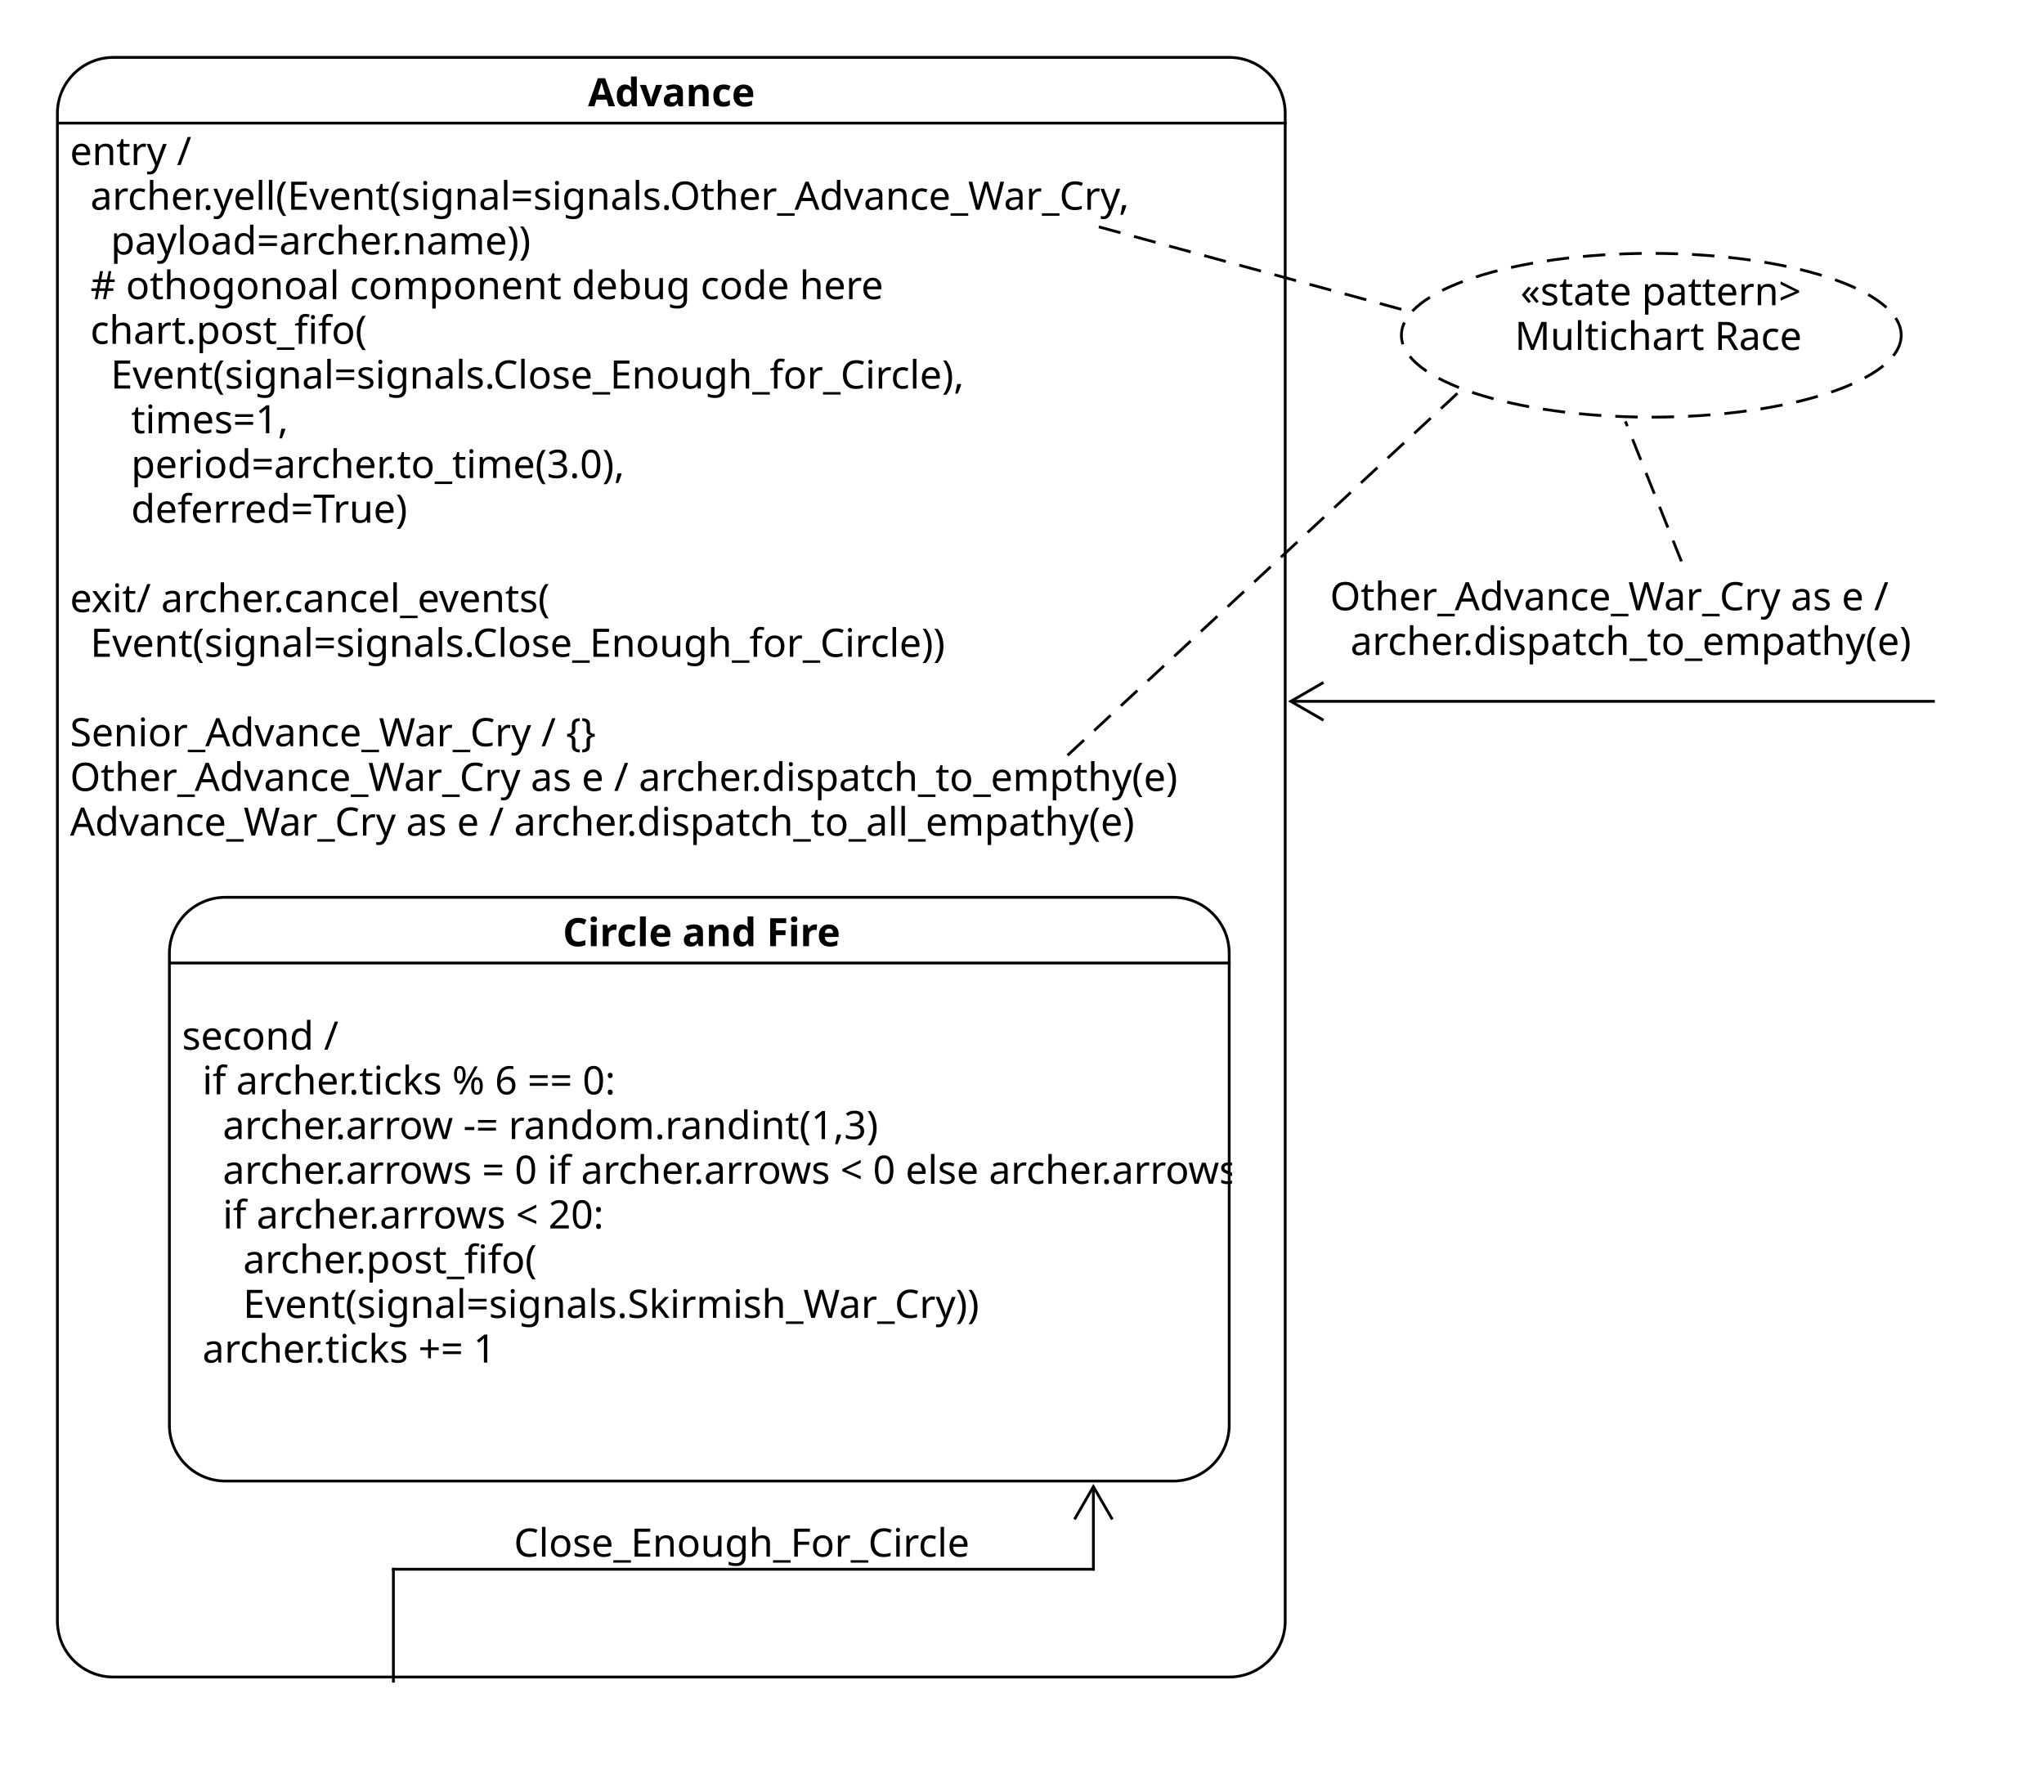
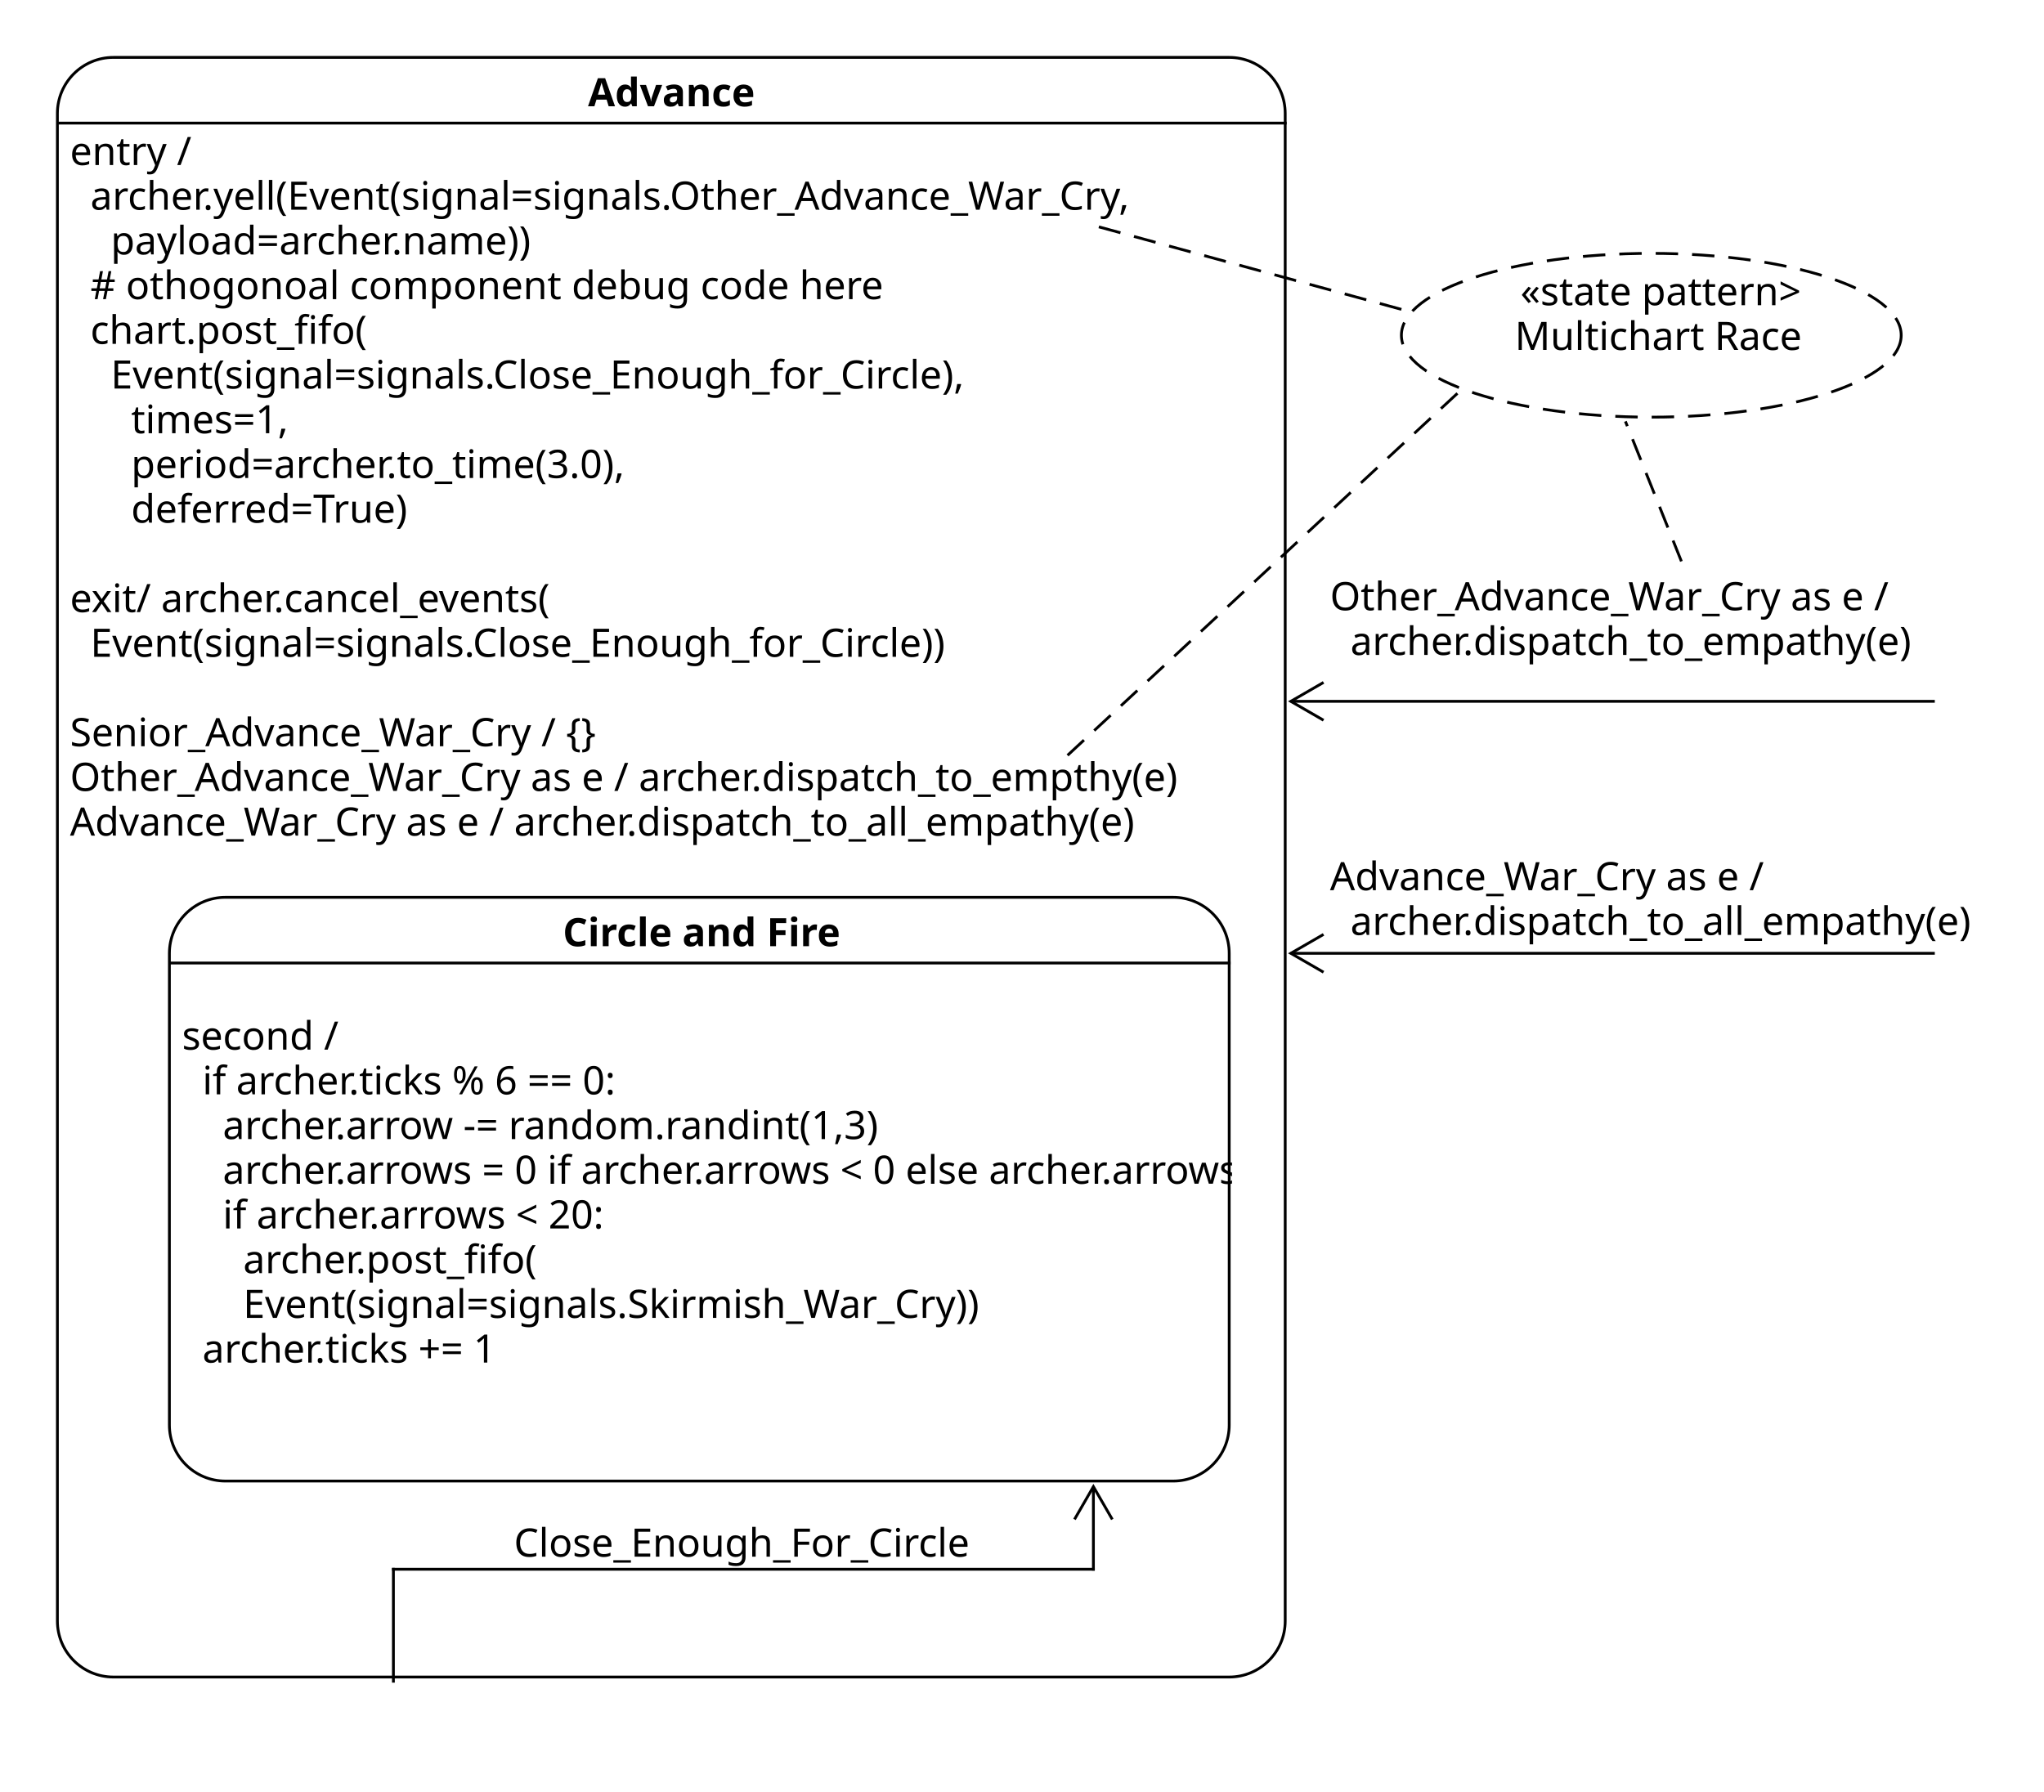
<svg xmlns="http://www.w3.org/2000/svg" fill-opacity="1" color-rendering="auto" color-interpolation="auto" text-rendering="auto" stroke="black" stroke-linecap="square" width="730" stroke-miterlimit="10" shape-rendering="auto" stroke-opacity="1" fill="black" stroke-dasharray="none" font-weight="normal" stroke-width="1" viewBox="70 60 730 640" height="640" font-family="'Dialog'" font-style="normal" stroke-linejoin="miter" font-size="12px" stroke-dashoffset="0" image-rendering="auto">
  <defs id="genericDefs" />
  <g>
    <defs id="defs1">
      <clipPath clipPathUnits="userSpaceOnUse" id="clipPath1">
        <path d="M0 0 L2147483647 0 L2147483647 2147483647 L0 2147483647 L0 0 Z" />
      </clipPath>
      <clipPath clipPathUnits="userSpaceOnUse" id="clipPath2">
+         <path d="M0 0 L0 50 L240 50 L240 0 Z" />
+       </clipPath>
+       <clipPath clipPathUnits="userSpaceOnUse" id="clipPath3">
        <path d="M0 0 L0 60 L180 60 L180 0 Z" />
      </clipPath>
-       <clipPath clipPathUnits="userSpaceOnUse" id="clipPath3">
+       <clipPath clipPathUnits="userSpaceOnUse" id="clipPath4">
        <path d="M0 0 L0 50 L230 50 L230 0 Z" />
      </clipPath>
-       <clipPath clipPathUnits="userSpaceOnUse" id="clipPath4">
+       <clipPath clipPathUnits="userSpaceOnUse" id="clipPath5">
        <path d="M0 0 L0 210 L380 210 L380 0 Z" />
      </clipPath>
-       <clipPath clipPathUnits="userSpaceOnUse" id="clipPath5">
+       <clipPath clipPathUnits="userSpaceOnUse" id="clipPath6">
        <path d="M0 0 L0 580 L440 580 L440 0 Z" />
      </clipPath>
-       <clipPath clipPathUnits="userSpaceOnUse" id="clipPath6">
+       <clipPath clipPathUnits="userSpaceOnUse" id="clipPath7">
+         <path d="M0 0 L0 30 L260 30 L260 0 Z" />
+       </clipPath>
+       <clipPath clipPathUnits="userSpaceOnUse" id="clipPath8">
        <path d="M0 0 L0 160 L170 160 L170 0 Z" />
      </clipPath>
-       <clipPath clipPathUnits="userSpaceOnUse" id="clipPath7">
+       <clipPath clipPathUnits="userSpaceOnUse" id="clipPath9">
        <path d="M0 0 L0 60 L140 60 L140 0 Z" />
      </clipPath>
-       <clipPath clipPathUnits="userSpaceOnUse" id="clipPath8">
+       <clipPath clipPathUnits="userSpaceOnUse" id="clipPath10">
        <path d="M0 0 L0 80 L50 80 L50 0 Z" />
      </clipPath>
-       <clipPath clipPathUnits="userSpaceOnUse" id="clipPath9">
-         <path d="M0 0 L0 30 L260 30 L260 0 Z" />
-       </clipPath>
-       <clipPath clipPathUnits="userSpaceOnUse" id="clipPath10">
+       <clipPath clipPathUnits="userSpaceOnUse" id="clipPath11">
        <path d="M0 0 L0 100 L280 100 L280 0 Z" />
      </clipPath>
    </defs>
+     <g font-family="sans-serif" font-size="14px" transform="translate(540,360)">
+       <text x="5" xml:space="preserve" y="17.969" clip-path="url(#clipPath2)" stroke="none">Advance_War_Cry as e /</text>
+       <text x="5" xml:space="preserve" y="33.938" clip-path="url(#clipPath2)" stroke="none">  archer.dispatch_to_all_empathy(e)</text>
+     </g>
    <g fill="rgb(255,255,255)" fill-opacity="0" transform="translate(570,150)" stroke-opacity="0" stroke="rgb(255,255,255)">
-       <ellipse rx="89.25" ry="29.25" clip-path="url(#clipPath2)" cx="89.75" cy="29.75" stroke="none" />
+       <ellipse rx="89.25" ry="29.25" clip-path="url(#clipPath3)" cx="89.75" cy="29.75" stroke="none" />
    </g>
    <g stroke-dasharray="8,5" stroke-miterlimit="5" transform="translate(570,150)" stroke-linecap="butt">
-       <ellipse rx="89.25" fill="none" ry="29.25" clip-path="url(#clipPath2)" cx="89.75" cy="29.75" />
-       <text x="43" font-size="14px" y="19.016" clip-path="url(#clipPath2)" font-family="sans-serif" stroke="none" xml:space="preserve">«state pattern&gt;</text>
-       <text x="41" font-size="14px" y="34.984" clip-path="url(#clipPath2)" font-family="sans-serif" stroke="none" xml:space="preserve">Multichart Race</text>
+       <ellipse rx="89.25" fill="none" ry="29.25" clip-path="url(#clipPath3)" cx="89.75" cy="29.75" />
+       <text x="43" font-size="14px" y="19.016" clip-path="url(#clipPath3)" font-family="sans-serif" stroke="none" xml:space="preserve">«state pattern&gt;</text>
+       <text x="41" font-size="14px" y="34.984" clip-path="url(#clipPath3)" font-family="sans-serif" stroke="none" xml:space="preserve">Multichart Race</text>
    </g>
    <g font-family="sans-serif" font-size="14px" transform="translate(540,260)">
-       <text x="5" xml:space="preserve" y="17.969" clip-path="url(#clipPath3)" stroke="none">Other_Advance_War_Cry as e /</text>
-       <text x="5" xml:space="preserve" y="33.938" clip-path="url(#clipPath3)" stroke="none">  archer.dispatch_to_empathy(e)</text>
+       <text x="5" xml:space="preserve" y="17.969" clip-path="url(#clipPath4)" stroke="none">Other_Advance_War_Cry as e /</text>
+       <text x="5" xml:space="preserve" y="33.938" clip-path="url(#clipPath4)" stroke="none">  archer.dispatch_to_empathy(e)</text>
    </g>
    <g fill="rgb(255,255,255)" fill-opacity="0" transform="translate(130,380)" stroke-opacity="0" stroke="rgb(255,255,255)">
-       <rect x="0.5" y="0.5" clip-path="url(#clipPath4)" width="378.5" rx="20" ry="20" height="208.5" stroke="none" />
+       <rect x="0.5" y="0.5" clip-path="url(#clipPath5)" width="378.5" rx="20" ry="20" height="208.5" stroke="none" />
    </g>
    <g transform="translate(130,380)">
-       <rect x="0.5" y="0.5" clip-path="url(#clipPath4)" fill="none" width="378.5" rx="20" ry="20" height="208.5" />
-       <text x="141" font-size="14px" y="17.969" clip-path="url(#clipPath4)" font-family="sans-serif" stroke="none" font-weight="bold" xml:space="preserve">Circle and Fire</text>
-       <path fill="none" d="M1 23.969 L379 23.969" clip-path="url(#clipPath4)" />
-       <text x="5" font-size="14px" y="38.938" clip-path="url(#clipPath4)" font-family="sans-serif" stroke="none" xml:space="preserve">   </text>
-       <text x="5" font-size="14px" y="54.906" clip-path="url(#clipPath4)" font-family="sans-serif" stroke="none" xml:space="preserve">second /</text>
-       <text x="5" font-size="14px" y="70.875" clip-path="url(#clipPath4)" font-family="sans-serif" stroke="none" xml:space="preserve">  if archer.ticks % 6 == 0:</text>
-       <text x="5" font-size="14px" y="86.844" clip-path="url(#clipPath4)" font-family="sans-serif" stroke="none" xml:space="preserve">    archer.arrow -= random.randint(1,3)</text>
-       <text x="5" font-size="14px" y="102.812" clip-path="url(#clipPath4)" font-family="sans-serif" stroke="none" xml:space="preserve">    archer.arrows = 0 if archer.arrows &lt; 0 else archer.arrows</text>
-       <text x="5" font-size="14px" y="118.781" clip-path="url(#clipPath4)" font-family="sans-serif" stroke="none" xml:space="preserve">    if archer.arrows &lt; 20:</text>
-       <text x="5" font-size="14px" y="134.75" clip-path="url(#clipPath4)" font-family="sans-serif" stroke="none" xml:space="preserve">      archer.post_fifo(</text>
-       <text x="5" font-size="14px" y="150.719" clip-path="url(#clipPath4)" font-family="sans-serif" stroke="none" xml:space="preserve">      Event(signal=signals.Skirmish_War_Cry))</text>
-       <text x="5" font-size="14px" y="166.688" clip-path="url(#clipPath4)" font-family="sans-serif" stroke="none" xml:space="preserve">  archer.ticks += 1  </text>
+       <rect x="0.5" y="0.5" clip-path="url(#clipPath5)" fill="none" width="378.5" rx="20" ry="20" height="208.5" />
+       <text x="141" font-size="14px" y="17.969" clip-path="url(#clipPath5)" font-family="sans-serif" stroke="none" font-weight="bold" xml:space="preserve">Circle and Fire</text>
+       <path fill="none" d="M1 23.969 L379 23.969" clip-path="url(#clipPath5)" />
+       <text x="5" font-size="14px" y="38.938" clip-path="url(#clipPath5)" font-family="sans-serif" stroke="none" xml:space="preserve">   </text>
+       <text x="5" font-size="14px" y="54.906" clip-path="url(#clipPath5)" font-family="sans-serif" stroke="none" xml:space="preserve">second /</text>
+       <text x="5" font-size="14px" y="70.875" clip-path="url(#clipPath5)" font-family="sans-serif" stroke="none" xml:space="preserve">  if archer.ticks % 6 == 0:</text>
+       <text x="5" font-size="14px" y="86.844" clip-path="url(#clipPath5)" font-family="sans-serif" stroke="none" xml:space="preserve">    archer.arrow -= random.randint(1,3)</text>
+       <text x="5" font-size="14px" y="102.812" clip-path="url(#clipPath5)" font-family="sans-serif" stroke="none" xml:space="preserve">    archer.arrows = 0 if archer.arrows &lt; 0 else archer.arrows</text>
+       <text x="5" font-size="14px" y="118.781" clip-path="url(#clipPath5)" font-family="sans-serif" stroke="none" xml:space="preserve">    if archer.arrows &lt; 20:</text>
+       <text x="5" font-size="14px" y="134.75" clip-path="url(#clipPath5)" font-family="sans-serif" stroke="none" xml:space="preserve">      archer.post_fifo(</text>
+       <text x="5" font-size="14px" y="150.719" clip-path="url(#clipPath5)" font-family="sans-serif" stroke="none" xml:space="preserve">      Event(signal=signals.Skirmish_War_Cry))</text>
+       <text x="5" font-size="14px" y="166.688" clip-path="url(#clipPath5)" font-family="sans-serif" stroke="none" xml:space="preserve">  archer.ticks += 1  </text>
    </g>
    <g fill="rgb(255,255,255)" fill-opacity="0" transform="translate(90,80)" stroke-opacity="0" stroke="rgb(255,255,255)">
-       <rect x="0.5" y="0.5" clip-path="url(#clipPath5)" width="438.5" rx="20" ry="20" height="578.5" stroke="none" />
+       <rect x="0.5" y="0.5" clip-path="url(#clipPath6)" width="438.5" rx="20" ry="20" height="578.5" stroke="none" />
    </g>
    <g transform="translate(90,80)">
-       <rect x="0.5" y="0.5" clip-path="url(#clipPath5)" fill="none" width="438.5" rx="20" ry="20" height="578.5" />
-       <text x="190" font-size="14px" y="17.969" clip-path="url(#clipPath5)" font-family="sans-serif" stroke="none" font-weight="bold" xml:space="preserve">Advance</text>
-       <path fill="none" d="M1 23.969 L439 23.969" clip-path="url(#clipPath5)" />
-       <text x="5" font-size="14px" y="38.938" clip-path="url(#clipPath5)" font-family="sans-serif" stroke="none" xml:space="preserve">entry /</text>
-       <text x="5" font-size="14px" y="54.906" clip-path="url(#clipPath5)" font-family="sans-serif" stroke="none" xml:space="preserve">  archer.yell(Event(signal=signals.Other_Advance_War_Cry,</text>
-       <text x="5" font-size="14px" y="70.875" clip-path="url(#clipPath5)" font-family="sans-serif" stroke="none" xml:space="preserve">    payload=archer.name))</text>
-       <text x="5" font-size="14px" y="86.844" clip-path="url(#clipPath5)" font-family="sans-serif" stroke="none" xml:space="preserve">  # othogonoal component debug code here</text>
-       <text x="5" font-size="14px" y="102.812" clip-path="url(#clipPath5)" font-family="sans-serif" stroke="none" xml:space="preserve">  chart.post_fifo(</text>
-       <text x="5" font-size="14px" y="118.781" clip-path="url(#clipPath5)" font-family="sans-serif" stroke="none" xml:space="preserve">    Event(signal=signals.Close_Enough_for_Circle),</text>
-       <text x="5" font-size="14px" y="134.75" clip-path="url(#clipPath5)" font-family="sans-serif" stroke="none" xml:space="preserve">      times=1,</text>
-       <text x="5" font-size="14px" y="150.719" clip-path="url(#clipPath5)" font-family="sans-serif" stroke="none" xml:space="preserve">      period=archer.to_time(3.0),</text>
-       <text x="5" font-size="14px" y="166.688" clip-path="url(#clipPath5)" font-family="sans-serif" stroke="none" xml:space="preserve">      deferred=True)</text>
-       <text x="5" font-size="14px" y="182.656" clip-path="url(#clipPath5)" font-family="sans-serif" stroke="none" xml:space="preserve">      </text>
-       <text x="5" font-size="14px" y="198.625" clip-path="url(#clipPath5)" font-family="sans-serif" stroke="none" xml:space="preserve">exit/ archer.cancel_events(</text>
-       <text x="5" font-size="14px" y="214.594" clip-path="url(#clipPath5)" font-family="sans-serif" stroke="none" xml:space="preserve">  Event(signal=signals.Close_Enough_for_Circle))</text>
-       <text x="5" font-size="14px" y="230.562" clip-path="url(#clipPath5)" font-family="sans-serif" stroke="none" xml:space="preserve">  </text>
-       <text x="5" font-size="14px" y="246.531" clip-path="url(#clipPath5)" font-family="sans-serif" stroke="none" xml:space="preserve">Senior_Advance_War_Cry / {}</text>
-       <text x="5" font-size="14px" y="262.5" clip-path="url(#clipPath5)" font-family="sans-serif" stroke="none" xml:space="preserve">Other_Advance_War_Cry as e / archer.dispatch_to_empthy(e)</text>
-       <text x="5" font-size="14px" y="278.469" clip-path="url(#clipPath5)" font-family="sans-serif" stroke="none" xml:space="preserve">Advance_War_Cry as e / archer.dispatch_to_all_empathy(e)</text>
+       <rect x="0.5" y="0.5" clip-path="url(#clipPath6)" fill="none" width="438.5" rx="20" ry="20" height="578.5" />
+       <text x="190" font-size="14px" y="17.969" clip-path="url(#clipPath6)" font-family="sans-serif" stroke="none" font-weight="bold" xml:space="preserve">Advance</text>
+       <path fill="none" d="M1 23.969 L439 23.969" clip-path="url(#clipPath6)" />
+       <text x="5" font-size="14px" y="38.938" clip-path="url(#clipPath6)" font-family="sans-serif" stroke="none" xml:space="preserve">entry /</text>
+       <text x="5" font-size="14px" y="54.906" clip-path="url(#clipPath6)" font-family="sans-serif" stroke="none" xml:space="preserve">  archer.yell(Event(signal=signals.Other_Advance_War_Cry,</text>
+       <text x="5" font-size="14px" y="70.875" clip-path="url(#clipPath6)" font-family="sans-serif" stroke="none" xml:space="preserve">    payload=archer.name))</text>
+       <text x="5" font-size="14px" y="86.844" clip-path="url(#clipPath6)" font-family="sans-serif" stroke="none" xml:space="preserve">  # othogonoal component debug code here</text>
+       <text x="5" font-size="14px" y="102.812" clip-path="url(#clipPath6)" font-family="sans-serif" stroke="none" xml:space="preserve">  chart.post_fifo(</text>
+       <text x="5" font-size="14px" y="118.781" clip-path="url(#clipPath6)" font-family="sans-serif" stroke="none" xml:space="preserve">    Event(signal=signals.Close_Enough_for_Circle),</text>
+       <text x="5" font-size="14px" y="134.75" clip-path="url(#clipPath6)" font-family="sans-serif" stroke="none" xml:space="preserve">      times=1,</text>
+       <text x="5" font-size="14px" y="150.719" clip-path="url(#clipPath6)" font-family="sans-serif" stroke="none" xml:space="preserve">      period=archer.to_time(3.0),</text>
+       <text x="5" font-size="14px" y="166.688" clip-path="url(#clipPath6)" font-family="sans-serif" stroke="none" xml:space="preserve">      deferred=True)</text>
+       <text x="5" font-size="14px" y="182.656" clip-path="url(#clipPath6)" font-family="sans-serif" stroke="none" xml:space="preserve">      </text>
+       <text x="5" font-size="14px" y="198.625" clip-path="url(#clipPath6)" font-family="sans-serif" stroke="none" xml:space="preserve">exit/ archer.cancel_events(</text>
+       <text x="5" font-size="14px" y="214.594" clip-path="url(#clipPath6)" font-family="sans-serif" stroke="none" xml:space="preserve">  Event(signal=signals.Close_Enough_for_Circle))</text>
+       <text x="5" font-size="14px" y="230.562" clip-path="url(#clipPath6)" font-family="sans-serif" stroke="none" xml:space="preserve">  </text>
+       <text x="5" font-size="14px" y="246.531" clip-path="url(#clipPath6)" font-family="sans-serif" stroke="none" xml:space="preserve">Senior_Advance_War_Cry / {}</text>
+       <text x="5" font-size="14px" y="262.5" clip-path="url(#clipPath6)" font-family="sans-serif" stroke="none" xml:space="preserve">Other_Advance_War_Cry as e / archer.dispatch_to_empthy(e)</text>
+       <text x="5" font-size="14px" y="278.469" clip-path="url(#clipPath6)" font-family="sans-serif" stroke="none" xml:space="preserve">Advance_War_Cry as e / archer.dispatch_to_all_empathy(e)</text>
+     </g>
+     <g transform="translate(520,390)">
+       <path fill="none" d="M240.5 10.5 L11.5 10.5" clip-path="url(#clipPath7)" />
+       <path fill="none" d="M22.258 4 L11 10.5 L22.258 17" clip-path="url(#clipPath7)" />
    </g>
    <g stroke-dasharray="8,5" stroke-miterlimit="5" transform="translate(440,190)" stroke-linecap="butt">
-       <path fill="none" d="M150.5 10.5 L10.5 140.5" clip-path="url(#clipPath6)" />
+       <path fill="none" d="M150.5 10.5 L10.5 140.5" clip-path="url(#clipPath8)" />
    </g>
    <g stroke-dasharray="8,5" stroke-miterlimit="5" transform="translate(450,130)" stroke-linecap="butt">
-       <path fill="none" d="M120.5 40.5 L10.5 10.5" clip-path="url(#clipPath7)" />
+       <path fill="none" d="M120.5 40.5 L10.5 10.5" clip-path="url(#clipPath9)" />
    </g>
    <g stroke-dasharray="8,5" stroke-miterlimit="5" transform="translate(640,200)" stroke-linecap="butt">
-       <path fill="none" d="M30.5 60.5 L10.5 10.5" clip-path="url(#clipPath8)" />
+       <path fill="none" d="M30.5 60.5 L10.5 10.5" clip-path="url(#clipPath10)" />
    </g>
    <g transform="translate(520,300)">
-       <path fill="none" d="M240.5 10.5 L11.5 10.5" clip-path="url(#clipPath9)" />
-       <path fill="none" d="M22.258 4 L11 10.5 L22.258 17" clip-path="url(#clipPath9)" />
+       <path fill="none" d="M240.5 10.5 L11.5 10.5" clip-path="url(#clipPath7)" />
+       <path fill="none" d="M22.258 4 L11 10.5 L22.258 17" clip-path="url(#clipPath7)" />
    </g>
    <g transform="translate(200,580)">
-       <path fill="none" d="M10.5 80.5 L10.5 40.5" clip-path="url(#clipPath10)" />
-       <path fill="none" d="M10.5 40.5 L260.5 40.5" clip-path="url(#clipPath10)" />
-       <path fill="none" d="M260.5 40.5 L260.5 11.5" clip-path="url(#clipPath10)" />
-       <path fill="none" d="M267 22.258 L260.5 11 L254 22.258" clip-path="url(#clipPath10)" />
-       <text x="53.544" font-size="14px" y="36" clip-path="url(#clipPath10)" font-family="sans-serif" stroke="none" xml:space="preserve">Close_Enough_For_Circle</text>
+       <path fill="none" d="M10.5 80.5 L10.5 40.5" clip-path="url(#clipPath11)" />
+       <path fill="none" d="M10.5 40.5 L260.5 40.5" clip-path="url(#clipPath11)" />
+       <path fill="none" d="M260.5 40.5 L260.5 11.5" clip-path="url(#clipPath11)" />
+       <path fill="none" d="M267 22.258 L260.5 11 L254 22.258" clip-path="url(#clipPath11)" />
+       <text x="53.544" font-size="14px" y="36" clip-path="url(#clipPath11)" font-family="sans-serif" stroke="none" xml:space="preserve">Close_Enough_For_Circle</text>
    </g>
  </g>
</svg>
